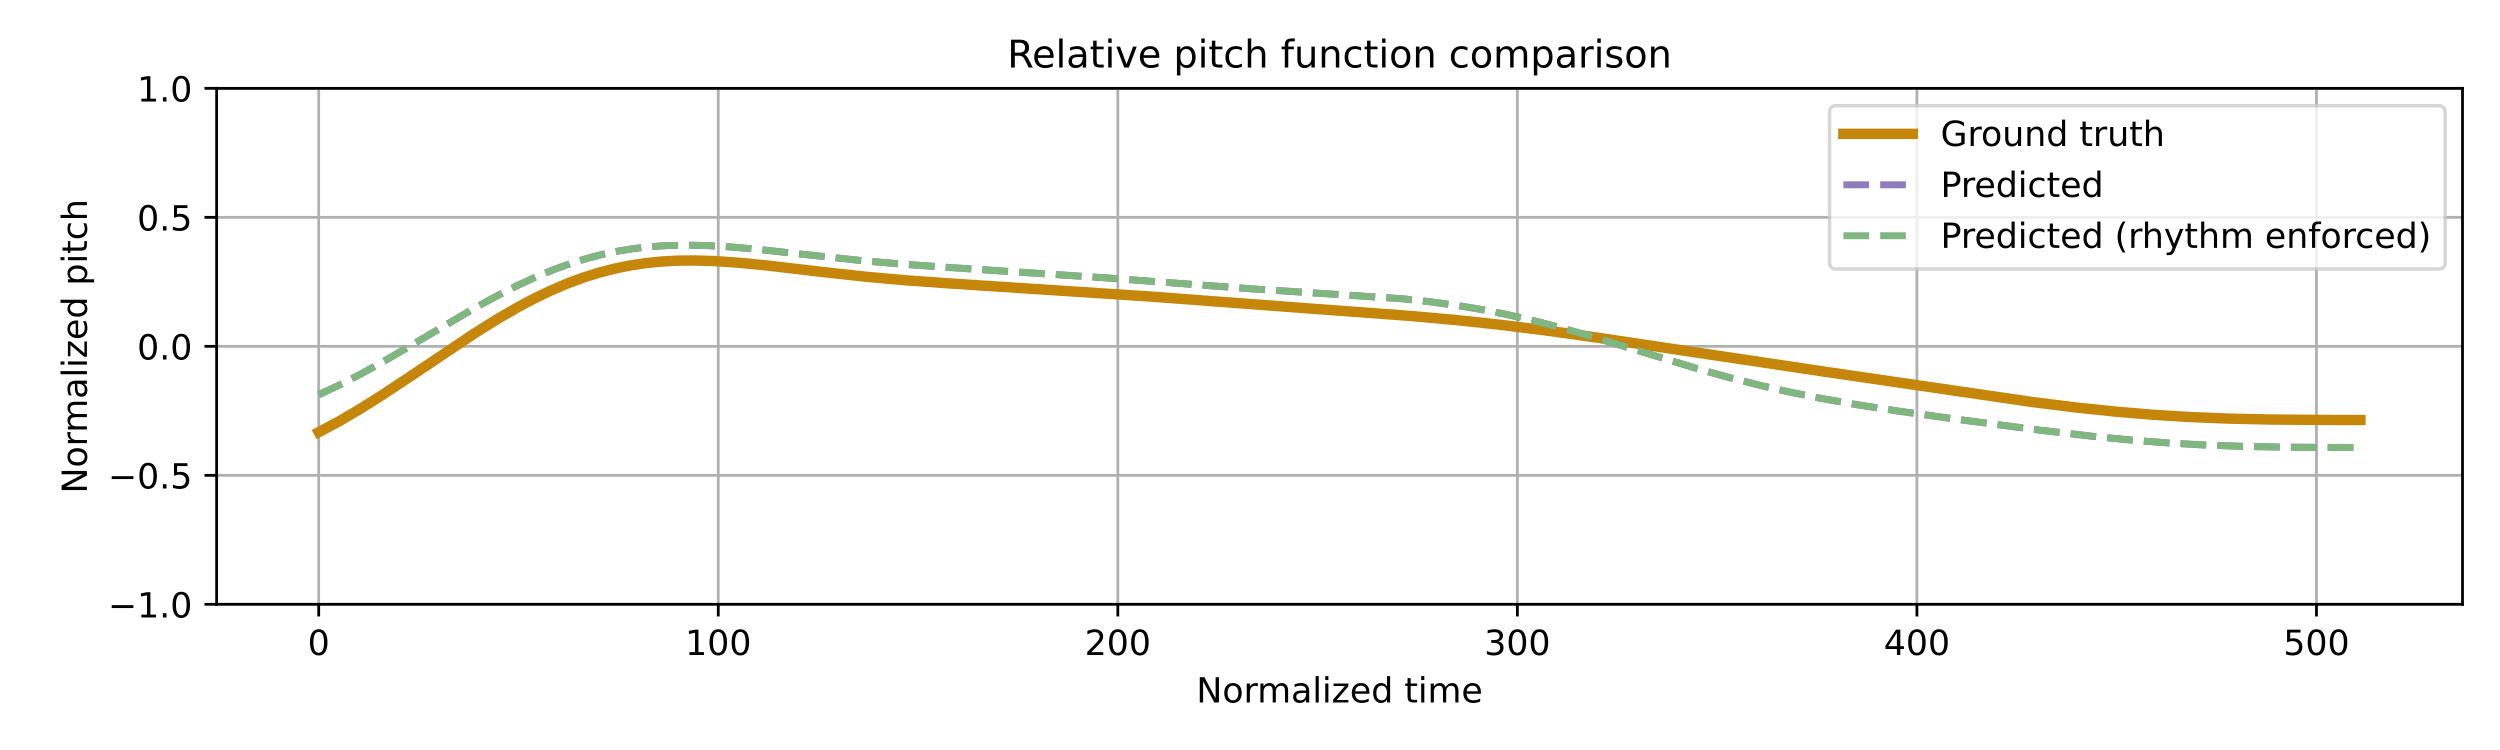
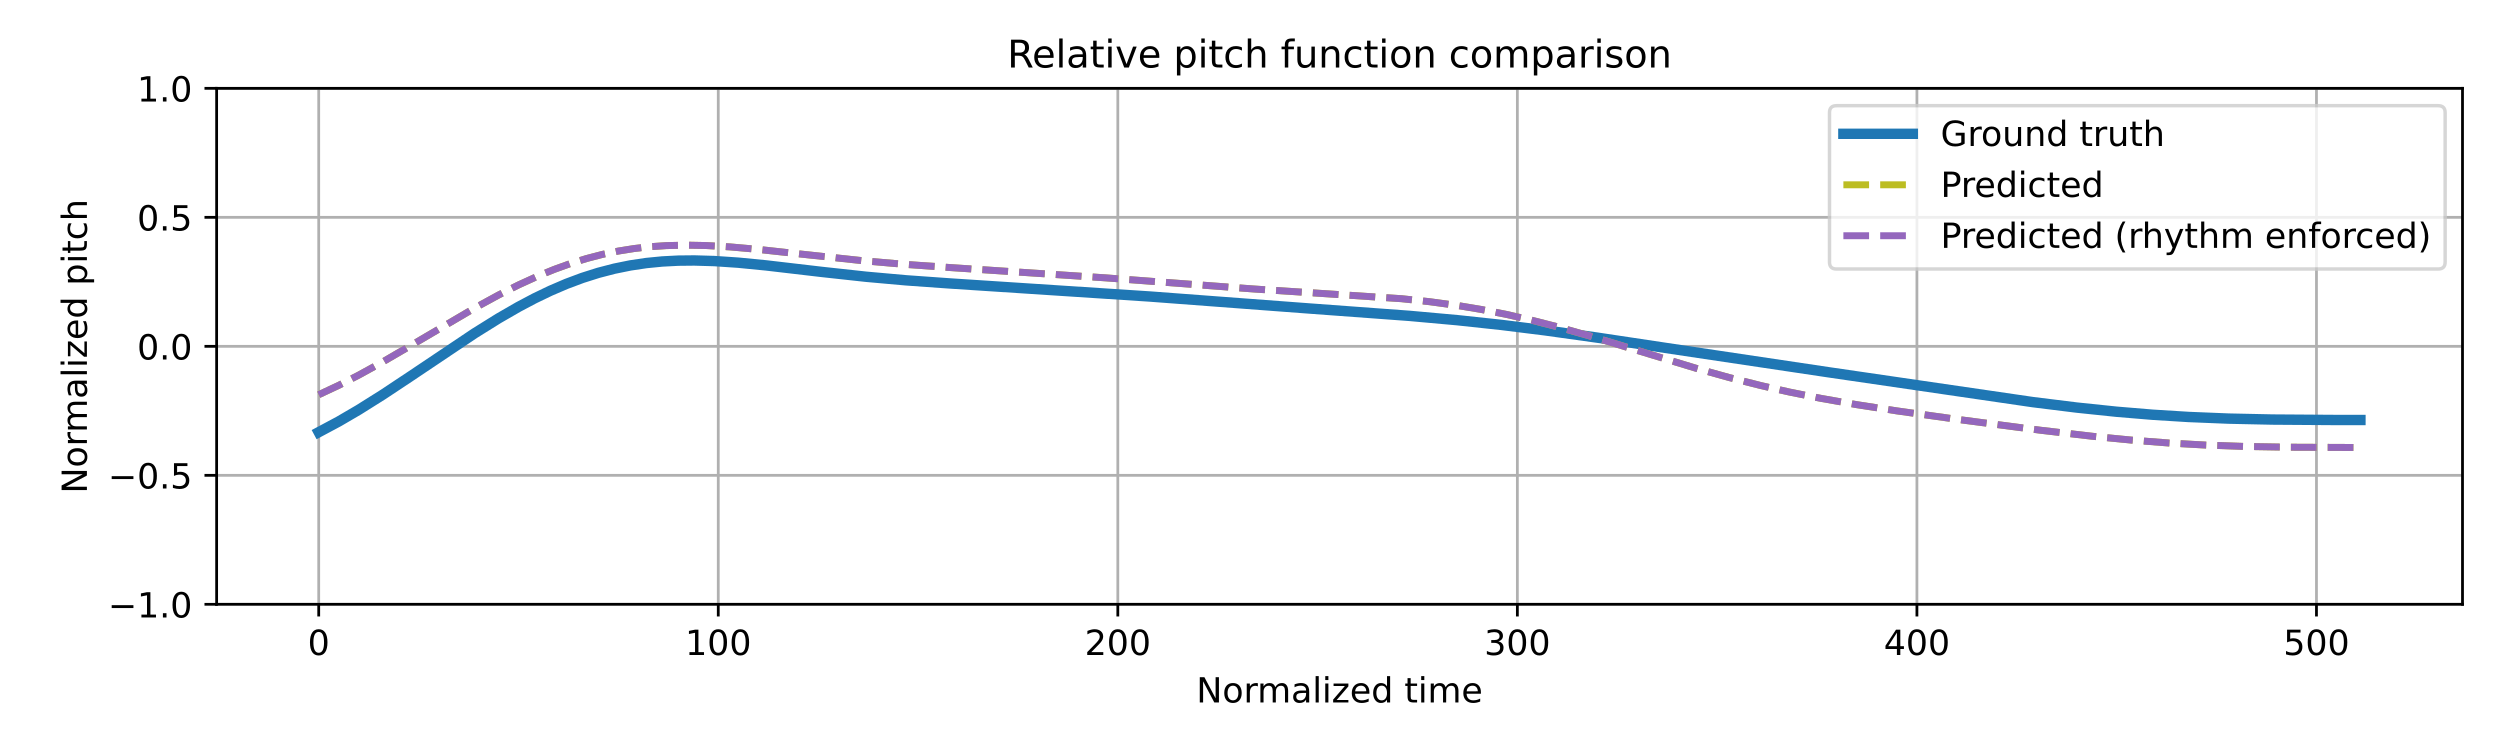
<svg xmlns="http://www.w3.org/2000/svg" xmlns:xlink="http://www.w3.org/1999/xlink" width="720pt" height="216pt" viewBox="0 0 720 216" version="1.1">
  <defs>
    <style type="text/css">*{stroke-linejoin: round; stroke-linecap: butt}</style>
  </defs>
  <g id="figure_1">
    <g id="patch_1">
      <path d="M 0 216  L 720 216  L 720 0  L 0 0  z " style="fill: #ffffff" />
    </g>
    <g id="axes_1">
      <g id="patch_2">
        <path d="M 62.39 174.04  L 709.2 174.04  L 709.2 25.44  L 62.39 25.44  z " style="fill: #ffffff" />
      </g>
      <g id="matplotlib.axis_1">
        <g id="xtick_1">
          <g id="line2d_1">
-             <path d="M 91.79 174.04  L 91.79 25.44  " clip-path="url(#p32706b437d)" style="fill: none; stroke: #b0b0b0; stroke-width: 0.8; stroke-linecap: square" />
+             <path d="M 91.79 174.04  L 91.79 25.44  " clip-path="url(#p64a32912fd)" style="fill: none; stroke: #b0b0b0; stroke-width: 0.8; stroke-linecap: square" />
          </g>
          <g id="line2d_2">
            <defs>
-               <path id="mb472f40ce1" d="M 0 0  L 0 3.5  " style="stroke: #000000; stroke-width: 0.8" />
-             </defs>
-             <g>
-               <use xlink:href="#mb472f40ce1" x="91.79" y="174.04" style="stroke: #000000; stroke-width: 0.8" />
+               <path id="mab8d79f020" d="M 0 0  L 0 3.5  " style="stroke: #000000; stroke-width: 0.8" />
+             </defs>
+             <g>
+               <use xlink:href="#mab8d79f020" x="91.79" y="174.04" style="stroke: #000000; stroke-width: 0.8" />
            </g>
          </g>
          <g id="text_1">
            <g transform="translate(88.60921 188.6384) scale(0.1 -0.1)">
              <defs>
                <path id="DejaVuSans-30" d="M 2034 4250  Q 1547 4250 1301 3770  Q 1056 3291 1056 2328  Q 1056 1369 1301 889  Q 1547 409 2034 409  Q 2525 409 2770 889  Q 3016 1369 3016 2328  Q 3016 3291 2770 3770  Q 2525 4250 2034 4250  z M 2034 4750  Q 2819 4750 3233 4129  Q 3647 3509 3647 2328  Q 3647 1150 3233 529  Q 2819 -91 2034 -91  Q 1250 -91 836 529  Q 422 1150 422 2328  Q 422 3509 836 4129  Q 1250 4750 2034 4750  z " transform="scale(0.015625)" />
              </defs>
              <use xlink:href="#DejaVuSans-30" />
            </g>
          </g>
        </g>
        <g id="xtick_2">
          <g id="line2d_3">
-             <path d="M 206.861 174.04  L 206.861 25.44  " clip-path="url(#p32706b437d)" style="fill: none; stroke: #b0b0b0; stroke-width: 0.8; stroke-linecap: square" />
+             <path d="M 206.861 174.04  L 206.861 25.44  " clip-path="url(#p64a32912fd)" style="fill: none; stroke: #b0b0b0; stroke-width: 0.8; stroke-linecap: square" />
          </g>
          <g id="line2d_4">
            <g>
-               <use xlink:href="#mb472f40ce1" x="206.861" y="174.04" style="stroke: #000000; stroke-width: 0.8" />
+               <use xlink:href="#mab8d79f020" x="206.861" y="174.04" style="stroke: #000000; stroke-width: 0.8" />
            </g>
          </g>
          <g id="text_2">
            <g transform="translate(197.317 188.6384) scale(0.1 -0.1)">
              <defs>
                <path id="DejaVuSans-31" d="M 794 531  L 1825 531  L 1825 4091  L 703 3866  L 703 4441  L 1819 4666  L 2450 4666  L 2450 531  L 3481 531  L 3481 0  L 794 0  L 794 531  z " transform="scale(0.015625)" />
              </defs>
              <use xlink:href="#DejaVuSans-31" />
              <use xlink:href="#DejaVuSans-30" transform="translate(63.62305 0)" />
              <use xlink:href="#DejaVuSans-30" transform="translate(127.2461 0)" />
            </g>
          </g>
        </g>
        <g id="xtick_3">
          <g id="line2d_5">
-             <path d="M 321.931 174.04  L 321.931 25.44  " clip-path="url(#p32706b437d)" style="fill: none; stroke: #b0b0b0; stroke-width: 0.8; stroke-linecap: square" />
+             <path d="M 321.931 174.04  L 321.931 25.44  " clip-path="url(#p64a32912fd)" style="fill: none; stroke: #b0b0b0; stroke-width: 0.8; stroke-linecap: square" />
          </g>
          <g id="line2d_6">
            <g>
-               <use xlink:href="#mb472f40ce1" x="321.931" y="174.04" style="stroke: #000000; stroke-width: 0.8" />
+               <use xlink:href="#mab8d79f020" x="321.931" y="174.04" style="stroke: #000000; stroke-width: 0.8" />
            </g>
          </g>
          <g id="text_3">
            <g transform="translate(312.3872 188.6384) scale(0.1 -0.1)">
              <defs>
                <path id="DejaVuSans-32" d="M 1228 531  L 3431 531  L 3431 0  L 469 0  L 469 531  Q 828 903 1448 1529  Q 2069 2156 2228 2338  Q 2531 2678 2651 2914  Q 2772 3150 2772 3378  Q 2772 3750 2511 3984  Q 2250 4219 1831 4219  Q 1534 4219 1204 4116  Q 875 4013 500 3803  L 500 4441  Q 881 4594 1212 4672  Q 1544 4750 1819 4750  Q 2544 4750 2975 4387  Q 3406 4025 3406 3419  Q 3406 3131 3298 2873  Q 3191 2616 2906 2266  Q 2828 2175 2409 1742  Q 1991 1309 1228 531  z " transform="scale(0.015625)" />
              </defs>
              <use xlink:href="#DejaVuSans-32" />
              <use xlink:href="#DejaVuSans-30" transform="translate(63.62305 0)" />
              <use xlink:href="#DejaVuSans-30" transform="translate(127.2461 0)" />
            </g>
          </g>
        </g>
        <g id="xtick_4">
          <g id="line2d_7">
-             <path d="M 437.001 174.04  L 437.001 25.44  " clip-path="url(#p32706b437d)" style="fill: none; stroke: #b0b0b0; stroke-width: 0.8; stroke-linecap: square" />
+             <path d="M 437.001 174.04  L 437.001 25.44  " clip-path="url(#p64a32912fd)" style="fill: none; stroke: #b0b0b0; stroke-width: 0.8; stroke-linecap: square" />
          </g>
          <g id="line2d_8">
            <g>
-               <use xlink:href="#mb472f40ce1" x="437.001" y="174.04" style="stroke: #000000; stroke-width: 0.8" />
+               <use xlink:href="#mab8d79f020" x="437.001" y="174.04" style="stroke: #000000; stroke-width: 0.8" />
            </g>
          </g>
          <g id="text_4">
            <g transform="translate(427.4575 188.6384) scale(0.1 -0.1)">
              <defs>
                <path id="DejaVuSans-33" d="M 2597 2516  Q 3050 2419 3304 2112  Q 3559 1806 3559 1356  Q 3559 666 3084 287  Q 2609 -91 1734 -91  Q 1441 -91 1130 -33  Q 819 25 488 141  L 488 750  Q 750 597 1062 519  Q 1375 441 1716 441  Q 2309 441 2620 675  Q 2931 909 2931 1356  Q 2931 1769 2642 2001  Q 2353 2234 1838 2234  L 1294 2234  L 1294 2753  L 1863 2753  Q 2328 2753 2575 2939  Q 2822 3125 2822 3475  Q 2822 3834 2567 4026  Q 2313 4219 1838 4219  Q 1578 4219 1281 4162  Q 984 4106 628 3988  L 628 4550  Q 988 4650 1302 4700  Q 1616 4750 1894 4750  Q 2613 4750 3031 4423  Q 3450 4097 3450 3541  Q 3450 3153 3228 2886  Q 3006 2619 2597 2516  z " transform="scale(0.015625)" />
              </defs>
              <use xlink:href="#DejaVuSans-33" />
              <use xlink:href="#DejaVuSans-30" transform="translate(63.62305 0)" />
              <use xlink:href="#DejaVuSans-30" transform="translate(127.2461 0)" />
            </g>
          </g>
        </g>
        <g id="xtick_5">
          <g id="line2d_9">
-             <path d="M 552.072 174.04  L 552.072 25.44  " clip-path="url(#p32706b437d)" style="fill: none; stroke: #b0b0b0; stroke-width: 0.8; stroke-linecap: square" />
+             <path d="M 552.072 174.04  L 552.072 25.44  " clip-path="url(#p64a32912fd)" style="fill: none; stroke: #b0b0b0; stroke-width: 0.8; stroke-linecap: square" />
          </g>
          <g id="line2d_10">
            <g>
-               <use xlink:href="#mb472f40ce1" x="552.072" y="174.04" style="stroke: #000000; stroke-width: 0.8" />
+               <use xlink:href="#mab8d79f020" x="552.072" y="174.04" style="stroke: #000000; stroke-width: 0.8" />
            </g>
          </g>
          <g id="text_5">
            <g transform="translate(542.5278 188.6384) scale(0.1 -0.1)">
              <defs>
                <path id="DejaVuSans-34" d="M 2419 4116  L 825 1625  L 2419 1625  L 2419 4116  z M 2253 4666  L 3047 4666  L 3047 1625  L 3713 1625  L 3713 1100  L 3047 1100  L 3047 0  L 2419 0  L 2419 1100  L 313 1100  L 313 1709  L 2253 4666  z " transform="scale(0.015625)" />
              </defs>
              <use xlink:href="#DejaVuSans-34" />
              <use xlink:href="#DejaVuSans-30" transform="translate(63.62305 0)" />
              <use xlink:href="#DejaVuSans-30" transform="translate(127.2461 0)" />
            </g>
          </g>
        </g>
        <g id="xtick_6">
          <g id="line2d_11">
-             <path d="M 667.142 174.04  L 667.142 25.44  " clip-path="url(#p32706b437d)" style="fill: none; stroke: #b0b0b0; stroke-width: 0.8; stroke-linecap: square" />
+             <path d="M 667.142 174.04  L 667.142 25.44  " clip-path="url(#p64a32912fd)" style="fill: none; stroke: #b0b0b0; stroke-width: 0.8; stroke-linecap: square" />
          </g>
          <g id="line2d_12">
            <g>
-               <use xlink:href="#mb472f40ce1" x="667.142" y="174.04" style="stroke: #000000; stroke-width: 0.8" />
+               <use xlink:href="#mab8d79f020" x="667.142" y="174.04" style="stroke: #000000; stroke-width: 0.8" />
            </g>
          </g>
          <g id="text_6">
            <g transform="translate(657.5981 188.6384) scale(0.1 -0.1)">
              <defs>
                <path id="DejaVuSans-35" d="M 691 4666  L 3169 4666  L 3169 4134  L 1269 4134  L 1269 2991  Q 1406 3038 1543 3061  Q 1681 3084 1819 3084  Q 2600 3084 3056 2656  Q 3513 2228 3513 1497  Q 3513 744 3044 326  Q 2575 -91 1722 -91  Q 1428 -91 1123 -41  Q 819 9 494 109  L 494 744  Q 775 591 1075 516  Q 1375 441 1709 441  Q 2250 441 2565 725  Q 2881 1009 2881 1497  Q 2881 1984 2565 2268  Q 2250 2553 1709 2553  Q 1456 2553 1204 2497  Q 953 2441 691 2322  L 691 4666  z " transform="scale(0.015625)" />
              </defs>
              <use xlink:href="#DejaVuSans-35" />
              <use xlink:href="#DejaVuSans-30" transform="translate(63.62305 0)" />
              <use xlink:href="#DejaVuSans-30" transform="translate(127.2461 0)" />
            </g>
          </g>
        </g>
        <g id="text_7">
          <g transform="translate(344.5544 202.3166) scale(0.1 -0.1)">
            <defs>
              <path id="DejaVuSans-4e" d="M 628 4666  L 1478 4666  L 3547 763  L 3547 4666  L 4159 4666  L 4159 0  L 3309 0  L 1241 3903  L 1241 0  L 628 0  L 628 4666  z " transform="scale(0.015625)" />
              <path id="DejaVuSans-6f" d="M 1959 3097  Q 1497 3097 1228 2736  Q 959 2375 959 1747  Q 959 1119 1226 758  Q 1494 397 1959 397  Q 2419 397 2687 759  Q 2956 1122 2956 1747  Q 2956 2369 2687 2733  Q 2419 3097 1959 3097  z M 1959 3584  Q 2709 3584 3137 3096  Q 3566 2609 3566 1747  Q 3566 888 3137 398  Q 2709 -91 1959 -91  Q 1206 -91 779 398  Q 353 888 353 1747  Q 353 2609 779 3096  Q 1206 3584 1959 3584  z " transform="scale(0.015625)" />
              <path id="DejaVuSans-72" d="M 2631 2963  Q 2534 3019 2420 3045  Q 2306 3072 2169 3072  Q 1681 3072 1420 2755  Q 1159 2438 1159 1844  L 1159 0  L 581 0  L 581 3500  L 1159 3500  L 1159 2956  Q 1341 3275 1631 3429  Q 1922 3584 2338 3584  Q 2397 3584 2469 3576  Q 2541 3569 2628 3553  L 2631 2963  z " transform="scale(0.015625)" />
              <path id="DejaVuSans-6d" d="M 3328 2828  Q 3544 3216 3844 3400  Q 4144 3584 4550 3584  Q 5097 3584 5394 3201  Q 5691 2819 5691 2113  L 5691 0  L 5113 0  L 5113 2094  Q 5113 2597 4934 2840  Q 4756 3084 4391 3084  Q 3944 3084 3684 2787  Q 3425 2491 3425 1978  L 3425 0  L 2847 0  L 2847 2094  Q 2847 2600 2669 2842  Q 2491 3084 2119 3084  Q 1678 3084 1418 2786  Q 1159 2488 1159 1978  L 1159 0  L 581 0  L 581 3500  L 1159 3500  L 1159 2956  Q 1356 3278 1631 3431  Q 1906 3584 2284 3584  Q 2666 3584 2933 3390  Q 3200 3197 3328 2828  z " transform="scale(0.015625)" />
              <path id="DejaVuSans-61" d="M 2194 1759  Q 1497 1759 1228 1600  Q 959 1441 959 1056  Q 959 750 1161 570  Q 1363 391 1709 391  Q 2188 391 2477 730  Q 2766 1069 2766 1631  L 2766 1759  L 2194 1759  z M 3341 1997  L 3341 0  L 2766 0  L 2766 531  Q 2569 213 2275 61  Q 1981 -91 1556 -91  Q 1019 -91 701 211  Q 384 513 384 1019  Q 384 1609 779 1909  Q 1175 2209 1959 2209  L 2766 2209  L 2766 2266  Q 2766 2663 2505 2880  Q 2244 3097 1772 3097  Q 1472 3097 1187 3025  Q 903 2953 641 2809  L 641 3341  Q 956 3463 1253 3523  Q 1550 3584 1831 3584  Q 2591 3584 2966 3190  Q 3341 2797 3341 1997  z " transform="scale(0.015625)" />
              <path id="DejaVuSans-6c" d="M 603 4863  L 1178 4863  L 1178 0  L 603 0  L 603 4863  z " transform="scale(0.015625)" />
              <path id="DejaVuSans-69" d="M 603 3500  L 1178 3500  L 1178 0  L 603 0  L 603 3500  z M 603 4863  L 1178 4863  L 1178 4134  L 603 4134  L 603 4863  z " transform="scale(0.015625)" />
              <path id="DejaVuSans-7a" d="M 353 3500  L 3084 3500  L 3084 2975  L 922 459  L 3084 459  L 3084 0  L 275 0  L 275 525  L 2438 3041  L 353 3041  L 353 3500  z " transform="scale(0.015625)" />
              <path id="DejaVuSans-65" d="M 3597 1894  L 3597 1613  L 953 1613  Q 991 1019 1311 708  Q 1631 397 2203 397  Q 2534 397 2845 478  Q 3156 559 3463 722  L 3463 178  Q 3153 47 2828 -22  Q 2503 -91 2169 -91  Q 1331 -91 842 396  Q 353 884 353 1716  Q 353 2575 817 3079  Q 1281 3584 2069 3584  Q 2775 3584 3186 3129  Q 3597 2675 3597 1894  z M 3022 2063  Q 3016 2534 2758 2815  Q 2500 3097 2075 3097  Q 1594 3097 1305 2825  Q 1016 2553 972 2059  L 3022 2063  z " transform="scale(0.015625)" />
              <path id="DejaVuSans-64" d="M 2906 2969  L 2906 4863  L 3481 4863  L 3481 0  L 2906 0  L 2906 525  Q 2725 213 2448 61  Q 2172 -91 1784 -91  Q 1150 -91 751 415  Q 353 922 353 1747  Q 353 2572 751 3078  Q 1150 3584 1784 3584  Q 2172 3584 2448 3432  Q 2725 3281 2906 2969  z M 947 1747  Q 947 1113 1208 752  Q 1469 391 1925 391  Q 2381 391 2643 752  Q 2906 1113 2906 1747  Q 2906 2381 2643 2742  Q 2381 3103 1925 3103  Q 1469 3103 1208 2742  Q 947 2381 947 1747  z " transform="scale(0.015625)" />
              <path id="DejaVuSans-20" transform="scale(0.015625)" />
              <path id="DejaVuSans-74" d="M 1172 4494  L 1172 3500  L 2356 3500  L 2356 3053  L 1172 3053  L 1172 1153  Q 1172 725 1289 603  Q 1406 481 1766 481  L 2356 481  L 2356 0  L 1766 0  Q 1100 0 847 248  Q 594 497 594 1153  L 594 3053  L 172 3053  L 172 3500  L 594 3500  L 594 4494  L 1172 4494  z " transform="scale(0.015625)" />
            </defs>
            <use xlink:href="#DejaVuSans-4e" />
            <use xlink:href="#DejaVuSans-6f" transform="translate(74.80469 0)" />
            <use xlink:href="#DejaVuSans-72" transform="translate(135.9863 0)" />
            <use xlink:href="#DejaVuSans-6d" transform="translate(175.3496 0)" />
            <use xlink:href="#DejaVuSans-61" transform="translate(272.7617 0)" />
            <use xlink:href="#DejaVuSans-6c" transform="translate(334.041 0)" />
            <use xlink:href="#DejaVuSans-69" transform="translate(361.8242 0)" />
            <use xlink:href="#DejaVuSans-7a" transform="translate(389.6074 0)" />
            <use xlink:href="#DejaVuSans-65" transform="translate(442.0977 0)" />
            <use xlink:href="#DejaVuSans-64" transform="translate(503.6211 0)" />
            <use xlink:href="#DejaVuSans-20" transform="translate(567.0977 0)" />
            <use xlink:href="#DejaVuSans-74" transform="translate(598.8848 0)" />
            <use xlink:href="#DejaVuSans-69" transform="translate(638.0938 0)" />
            <use xlink:href="#DejaVuSans-6d" transform="translate(665.877 0)" />
            <use xlink:href="#DejaVuSans-65" transform="translate(763.2891 0)" />
          </g>
        </g>
      </g>
      <g id="matplotlib.axis_2">
        <g id="ytick_1">
          <g id="line2d_13">
-             <path d="M 62.39 174.04  L 709.2 174.04  " clip-path="url(#p32706b437d)" style="fill: none; stroke: #b0b0b0; stroke-width: 0.8; stroke-linecap: square" />
+             <path d="M 62.39 174.04  L 709.2 174.04  " clip-path="url(#p64a32912fd)" style="fill: none; stroke: #b0b0b0; stroke-width: 0.8; stroke-linecap: square" />
          </g>
          <g id="line2d_14">
            <defs>
-               <path id="md33b9e955f" d="M 0 0  L -3.5 0  " style="stroke: #000000; stroke-width: 0.8" />
-             </defs>
-             <g>
-               <use xlink:href="#md33b9e955f" x="62.39" y="174.04" style="stroke: #000000; stroke-width: 0.8" />
+               <path id="mfc131e6ddc" d="M 0 0  L -3.5 0  " style="stroke: #000000; stroke-width: 0.8" />
+             </defs>
+             <g>
+               <use xlink:href="#mfc131e6ddc" x="62.39" y="174.04" style="stroke: #000000; stroke-width: 0.8" />
            </g>
          </g>
          <g id="text_8">
            <g transform="translate(31.10719 177.8392) scale(0.1 -0.1)">
              <defs>
                <path id="DejaVuSans-2212" d="M 678 2272  L 4684 2272  L 4684 1741  L 678 1741  L 678 2272  z " transform="scale(0.015625)" />
                <path id="DejaVuSans-2e" d="M 684 794  L 1344 794  L 1344 0  L 684 0  L 684 794  z " transform="scale(0.015625)" />
              </defs>
              <use xlink:href="#DejaVuSans-2212" />
              <use xlink:href="#DejaVuSans-31" transform="translate(83.78906 0)" />
              <use xlink:href="#DejaVuSans-2e" transform="translate(147.4121 0)" />
              <use xlink:href="#DejaVuSans-30" transform="translate(179.1992 0)" />
            </g>
          </g>
        </g>
        <g id="ytick_2">
          <g id="line2d_15">
-             <path d="M 62.39 136.89  L 709.2 136.89  " clip-path="url(#p32706b437d)" style="fill: none; stroke: #b0b0b0; stroke-width: 0.8; stroke-linecap: square" />
+             <path d="M 62.39 136.89  L 709.2 136.89  " clip-path="url(#p64a32912fd)" style="fill: none; stroke: #b0b0b0; stroke-width: 0.8; stroke-linecap: square" />
          </g>
          <g id="line2d_16">
            <g>
-               <use xlink:href="#md33b9e955f" x="62.39" y="136.89" style="stroke: #000000; stroke-width: 0.8" />
+               <use xlink:href="#mfc131e6ddc" x="62.39" y="136.89" style="stroke: #000000; stroke-width: 0.8" />
            </g>
          </g>
          <g id="text_9">
            <g transform="translate(31.10719 140.6892) scale(0.1 -0.1)">
              <use xlink:href="#DejaVuSans-2212" />
              <use xlink:href="#DejaVuSans-30" transform="translate(83.78906 0)" />
              <use xlink:href="#DejaVuSans-2e" transform="translate(147.4121 0)" />
              <use xlink:href="#DejaVuSans-35" transform="translate(179.1992 0)" />
            </g>
          </g>
        </g>
        <g id="ytick_3">
          <g id="line2d_17">
-             <path d="M 62.39 99.74  L 709.2 99.74  " clip-path="url(#p32706b437d)" style="fill: none; stroke: #b0b0b0; stroke-width: 0.8; stroke-linecap: square" />
+             <path d="M 62.39 99.74  L 709.2 99.74  " clip-path="url(#p64a32912fd)" style="fill: none; stroke: #b0b0b0; stroke-width: 0.8; stroke-linecap: square" />
          </g>
          <g id="line2d_18">
            <g>
-               <use xlink:href="#md33b9e955f" x="62.39" y="99.74" style="stroke: #000000; stroke-width: 0.8" />
+               <use xlink:href="#mfc131e6ddc" x="62.39" y="99.74" style="stroke: #000000; stroke-width: 0.8" />
            </g>
          </g>
          <g id="text_10">
            <g transform="translate(39.48687 103.5392) scale(0.1 -0.1)">
              <use xlink:href="#DejaVuSans-30" />
              <use xlink:href="#DejaVuSans-2e" transform="translate(63.62305 0)" />
              <use xlink:href="#DejaVuSans-30" transform="translate(95.41016 0)" />
            </g>
          </g>
        </g>
        <g id="ytick_4">
          <g id="line2d_19">
-             <path d="M 62.39 62.59  L 709.2 62.59  " clip-path="url(#p32706b437d)" style="fill: none; stroke: #b0b0b0; stroke-width: 0.8; stroke-linecap: square" />
+             <path d="M 62.39 62.59  L 709.2 62.59  " clip-path="url(#p64a32912fd)" style="fill: none; stroke: #b0b0b0; stroke-width: 0.8; stroke-linecap: square" />
          </g>
          <g id="line2d_20">
            <g>
-               <use xlink:href="#md33b9e955f" x="62.39" y="62.59" style="stroke: #000000; stroke-width: 0.8" />
+               <use xlink:href="#mfc131e6ddc" x="62.39" y="62.59" style="stroke: #000000; stroke-width: 0.8" />
            </g>
          </g>
          <g id="text_11">
            <g transform="translate(39.48687 66.38922) scale(0.1 -0.1)">
              <use xlink:href="#DejaVuSans-30" />
              <use xlink:href="#DejaVuSans-2e" transform="translate(63.62305 0)" />
              <use xlink:href="#DejaVuSans-35" transform="translate(95.41016 0)" />
            </g>
          </g>
        </g>
        <g id="ytick_5">
          <g id="line2d_21">
-             <path d="M 62.39 25.44  L 709.2 25.44  " clip-path="url(#p32706b437d)" style="fill: none; stroke: #b0b0b0; stroke-width: 0.8; stroke-linecap: square" />
+             <path d="M 62.39 25.44  L 709.2 25.44  " clip-path="url(#p64a32912fd)" style="fill: none; stroke: #b0b0b0; stroke-width: 0.8; stroke-linecap: square" />
          </g>
          <g id="line2d_22">
            <g>
-               <use xlink:href="#md33b9e955f" x="62.39" y="25.44" style="stroke: #000000; stroke-width: 0.8" />
+               <use xlink:href="#mfc131e6ddc" x="62.39" y="25.44" style="stroke: #000000; stroke-width: 0.8" />
            </g>
          </g>
          <g id="text_12">
            <g transform="translate(39.48687 29.23922) scale(0.1 -0.1)">
              <use xlink:href="#DejaVuSans-31" />
              <use xlink:href="#DejaVuSans-2e" transform="translate(63.62305 0)" />
              <use xlink:href="#DejaVuSans-30" transform="translate(95.41016 0)" />
            </g>
          </g>
        </g>
        <g id="text_13">
          <g transform="translate(25.0275 142.1259) rotate(-90) scale(0.1 -0.1)">
            <defs>
              <path id="DejaVuSans-70" d="M 1159 525  L 1159 -1331  L 581 -1331  L 581 3500  L 1159 3500  L 1159 2969  Q 1341 3281 1617 3432  Q 1894 3584 2278 3584  Q 2916 3584 3314 3078  Q 3713 2572 3713 1747  Q 3713 922 3314 415  Q 2916 -91 2278 -91  Q 1894 -91 1617 61  Q 1341 213 1159 525  z M 3116 1747  Q 3116 2381 2855 2742  Q 2594 3103 2138 3103  Q 1681 3103 1420 2742  Q 1159 2381 1159 1747  Q 1159 1113 1420 752  Q 1681 391 2138 391  Q 2594 391 2855 752  Q 3116 1113 3116 1747  z " transform="scale(0.015625)" />
              <path id="DejaVuSans-63" d="M 3122 3366  L 3122 2828  Q 2878 2963 2633 3030  Q 2388 3097 2138 3097  Q 1578 3097 1268 2742  Q 959 2388 959 1747  Q 959 1106 1268 751  Q 1578 397 2138 397  Q 2388 397 2633 464  Q 2878 531 3122 666  L 3122 134  Q 2881 22 2623 -34  Q 2366 -91 2075 -91  Q 1284 -91 818 406  Q 353 903 353 1747  Q 353 2603 823 3093  Q 1294 3584 2113 3584  Q 2378 3584 2631 3529  Q 2884 3475 3122 3366  z " transform="scale(0.015625)" />
              <path id="DejaVuSans-68" d="M 3513 2113  L 3513 0  L 2938 0  L 2938 2094  Q 2938 2591 2744 2837  Q 2550 3084 2163 3084  Q 1697 3084 1428 2787  Q 1159 2491 1159 1978  L 1159 0  L 581 0  L 581 4863  L 1159 4863  L 1159 2956  Q 1366 3272 1645 3428  Q 1925 3584 2291 3584  Q 2894 3584 3203 3211  Q 3513 2838 3513 2113  z " transform="scale(0.015625)" />
            </defs>
            <use xlink:href="#DejaVuSans-4e" />
            <use xlink:href="#DejaVuSans-6f" transform="translate(74.80469 0)" />
            <use xlink:href="#DejaVuSans-72" transform="translate(135.9863 0)" />
            <use xlink:href="#DejaVuSans-6d" transform="translate(175.3496 0)" />
            <use xlink:href="#DejaVuSans-61" transform="translate(272.7617 0)" />
            <use xlink:href="#DejaVuSans-6c" transform="translate(334.041 0)" />
            <use xlink:href="#DejaVuSans-69" transform="translate(361.8242 0)" />
            <use xlink:href="#DejaVuSans-7a" transform="translate(389.6074 0)" />
            <use xlink:href="#DejaVuSans-65" transform="translate(442.0977 0)" />
            <use xlink:href="#DejaVuSans-64" transform="translate(503.6211 0)" />
            <use xlink:href="#DejaVuSans-20" transform="translate(567.0977 0)" />
            <use xlink:href="#DejaVuSans-70" transform="translate(598.8848 0)" />
            <use xlink:href="#DejaVuSans-69" transform="translate(662.3613 0)" />
            <use xlink:href="#DejaVuSans-74" transform="translate(690.1445 0)" />
            <use xlink:href="#DejaVuSans-63" transform="translate(729.3535 0)" />
            <use xlink:href="#DejaVuSans-68" transform="translate(784.334 0)" />
          </g>
        </g>
      </g>
      <g id="line2d_23">
-         <path d="M 91.79 124.469  L 97.544 121.393  L 103.297 118.032  L 110.202 113.694  L 118.257 108.351  L 136.668 96.001  L 143.572 91.695  L 149.326 88.377  L 153.928 85.941  L 158.531 83.726  L 163.134 81.752  L 167.737 80.031  L 172.34 78.573  L 176.942 77.378  L 181.545 76.442  L 186.148 75.755  L 190.751 75.303  L 195.354 75.064  L 199.957 75.016  L 205.71 75.184  L 212.614 75.649  L 220.669 76.439  L 236.779 78.323  L 249.437 79.703  L 260.944 80.733  L 273.601 81.635  L 331.137 85.395  L 377.165 88.851  L 405.932 90.97  L 419.741 92.215  L 432.398 93.575  L 445.056 95.15  L 460.015 97.239  L 485.331 101.048  L 526.756 107.233  L 585.442 115.81  L 598.1 117.381  L 609.607 118.583  L 619.963 119.445  L 630.319 120.088  L 641.826 120.558  L 654.484 120.832  L 671.745 120.952  L 679.8 120.962  L 679.8 120.962  " clip-path="url(#p32706b437d)" style="fill: none; stroke: #c5860a; stroke-width: 3; stroke-linecap: square" />
+         <path d="M 91.79 124.469  L 97.544 121.393  L 103.297 118.032  L 110.202 113.694  L 118.257 108.351  L 136.668 96.001  L 143.572 91.695  L 149.326 88.377  L 153.928 85.941  L 158.531 83.726  L 163.134 81.752  L 167.737 80.031  L 172.34 78.573  L 176.942 77.378  L 181.545 76.442  L 186.148 75.755  L 190.751 75.303  L 195.354 75.064  L 199.957 75.016  L 205.71 75.184  L 212.614 75.649  L 220.669 76.439  L 236.779 78.323  L 249.437 79.703  L 260.944 80.733  L 273.601 81.635  L 331.137 85.395  L 377.165 88.851  L 405.932 90.97  L 419.741 92.215  L 432.398 93.575  L 445.056 95.15  L 460.015 97.239  L 485.331 101.048  L 526.756 107.233  L 585.442 115.81  L 598.1 117.381  L 609.607 118.583  L 619.963 119.445  L 630.319 120.088  L 641.826 120.558  L 654.484 120.832  L 671.745 120.952  L 679.8 120.962  L 679.8 120.962  " clip-path="url(#p64a32912fd)" style="fill: none; stroke: #1f77b4; stroke-width: 3; stroke-linecap: square" />
      </g>
      <g id="line2d_24">
-         <path d="M 91.79 113.678  L 97.544 110.986  L 103.297 108.042  L 110.202 104.243  L 119.407 98.879  L 136.668 88.741  L 143.572 84.972  L 149.326 82.07  L 155.079 79.442  L 159.682 77.563  L 164.285 75.901  L 168.888 74.468  L 173.49 73.269  L 178.093 72.303  L 182.696 71.567  L 187.299 71.049  L 191.902 70.735  L 197.655 70.602  L 203.409 70.715  L 210.313 71.111  L 218.368 71.824  L 231.025 73.211  L 248.286 75.062  L 259.793 76.073  L 273.601 77.052  L 318.479 80.026  L 361.055 83.225  L 403.631 86.024  L 411.686 86.884  L 419.741 87.978  L 426.645 89.129  L 433.549 90.487  L 440.453 92.05  L 448.508 94.11  L 457.714 96.717  L 470.372 100.566  L 488.783 106.156  L 497.989 108.726  L 507.194 111.058  L 515.249 112.884  L 524.455 114.732  L 534.811 116.551  L 546.318 118.336  L 563.579 120.758  L 587.743 123.915  L 602.702 125.657  L 614.209 126.781  L 624.566 127.582  L 634.922 128.165  L 646.429 128.574  L 659.087 128.794  L 678.649 128.877  L 679.8 128.878  L 679.8 128.878  " clip-path="url(#p32706b437d)" style="fill: none; stroke-dasharray: 7.4,3.2; stroke-dashoffset: 0; stroke: #8e7dbe; stroke-width: 2" />
+         <path d="M 91.79 113.678  L 97.544 110.986  L 103.297 108.042  L 110.202 104.243  L 119.407 98.879  L 136.668 88.741  L 143.572 84.972  L 149.326 82.07  L 155.079 79.442  L 159.682 77.563  L 164.285 75.901  L 168.888 74.468  L 173.49 73.269  L 178.093 72.303  L 182.696 71.567  L 187.299 71.049  L 191.902 70.735  L 197.655 70.602  L 203.409 70.715  L 210.313 71.111  L 218.368 71.824  L 231.025 73.211  L 248.286 75.062  L 259.793 76.073  L 273.601 77.052  L 318.479 80.026  L 361.055 83.225  L 403.631 86.024  L 411.686 86.884  L 419.741 87.978  L 426.645 89.129  L 433.549 90.487  L 440.453 92.05  L 448.508 94.11  L 457.714 96.717  L 470.372 100.566  L 488.783 106.156  L 497.989 108.726  L 507.194 111.058  L 515.249 112.884  L 524.455 114.732  L 534.811 116.551  L 546.318 118.336  L 563.579 120.758  L 587.743 123.915  L 602.702 125.657  L 614.209 126.781  L 624.566 127.582  L 634.922 128.165  L 646.429 128.574  L 659.087 128.794  L 678.649 128.877  L 679.8 128.878  L 679.8 128.878  " clip-path="url(#p64a32912fd)" style="fill: none; stroke-dasharray: 7.4,3.2; stroke-dashoffset: 0; stroke: #bcbd22; stroke-width: 2" />
      </g>
      <g id="line2d_25">
-         <path d="M 91.79 113.678  L 97.544 110.986  L 103.297 108.042  L 110.202 104.243  L 119.407 98.879  L 136.668 88.741  L 143.572 84.972  L 149.326 82.07  L 155.079 79.442  L 159.682 77.563  L 164.285 75.901  L 168.888 74.468  L 173.49 73.269  L 178.093 72.303  L 182.696 71.567  L 187.299 71.049  L 191.902 70.735  L 197.655 70.602  L 203.409 70.715  L 210.313 71.111  L 218.368 71.824  L 231.025 73.211  L 248.286 75.062  L 259.793 76.073  L 273.601 77.052  L 318.479 80.026  L 361.055 83.225  L 403.631 86.024  L 411.686 86.884  L 419.741 87.978  L 426.645 89.129  L 433.549 90.487  L 440.453 92.05  L 448.508 94.11  L 457.714 96.717  L 470.372 100.566  L 488.783 106.156  L 497.989 108.726  L 507.194 111.058  L 515.249 112.884  L 524.455 114.732  L 534.811 116.551  L 546.318 118.336  L 563.579 120.758  L 587.743 123.915  L 602.702 125.657  L 614.209 126.781  L 624.566 127.582  L 634.922 128.165  L 646.429 128.574  L 659.087 128.794  L 678.649 128.877  L 679.8 128.878  L 679.8 128.878  " clip-path="url(#p32706b437d)" style="fill: none; stroke-dasharray: 7.4,3.2; stroke-dashoffset: 0; stroke: #7fb77e; stroke-width: 2" />
+         <path d="M 91.79 113.678  L 97.544 110.986  L 103.297 108.042  L 110.202 104.243  L 119.407 98.879  L 136.668 88.741  L 143.572 84.972  L 149.326 82.07  L 155.079 79.442  L 159.682 77.563  L 164.285 75.901  L 168.888 74.468  L 173.49 73.269  L 178.093 72.303  L 182.696 71.567  L 187.299 71.049  L 191.902 70.735  L 197.655 70.602  L 203.409 70.715  L 210.313 71.111  L 218.368 71.824  L 231.025 73.211  L 248.286 75.062  L 259.793 76.073  L 273.601 77.052  L 318.479 80.026  L 361.055 83.225  L 403.631 86.024  L 411.686 86.884  L 419.741 87.978  L 426.645 89.129  L 433.549 90.487  L 440.453 92.05  L 448.508 94.11  L 457.714 96.717  L 470.372 100.566  L 488.783 106.156  L 497.989 108.726  L 507.194 111.058  L 515.249 112.884  L 524.455 114.732  L 534.811 116.551  L 546.318 118.336  L 563.579 120.758  L 587.743 123.915  L 602.702 125.657  L 614.209 126.781  L 624.566 127.582  L 634.922 128.165  L 646.429 128.574  L 659.087 128.794  L 678.649 128.877  L 679.8 128.878  L 679.8 128.878  " clip-path="url(#p64a32912fd)" style="fill: none; stroke-dasharray: 7.4,3.2; stroke-dashoffset: 0; stroke: #9467bd; stroke-width: 2" />
      </g>
      <g id="patch_3">
        <path d="M 62.39 174.04  L 62.39 25.44  " style="fill: none; stroke: #000000; stroke-width: 0.8; stroke-linejoin: miter; stroke-linecap: square" />
      </g>
      <g id="patch_4">
        <path d="M 709.2 174.04  L 709.2 25.44  " style="fill: none; stroke: #000000; stroke-width: 0.8; stroke-linejoin: miter; stroke-linecap: square" />
      </g>
      <g id="patch_5">
        <path d="M 62.39 174.04  L 709.2 174.04  " style="fill: none; stroke: #000000; stroke-width: 0.8; stroke-linejoin: miter; stroke-linecap: square" />
      </g>
      <g id="patch_6">
        <path d="M 62.39 25.44  L 709.2 25.44  " style="fill: none; stroke: #000000; stroke-width: 0.8; stroke-linejoin: miter; stroke-linecap: square" />
      </g>
      <g id="text_14">
        <g transform="translate(290.1045 19.44) scale(0.11 -0.11)">
          <defs>
            <path id="DejaVuSans-52" d="M 2841 2188  Q 3044 2119 3236 1894  Q 3428 1669 3622 1275  L 4263 0  L 3584 0  L 2988 1197  Q 2756 1666 2539 1819  Q 2322 1972 1947 1972  L 1259 1972  L 1259 0  L 628 0  L 628 4666  L 2053 4666  Q 2853 4666 3247 4331  Q 3641 3997 3641 3322  Q 3641 2881 3436 2590  Q 3231 2300 2841 2188  z M 1259 4147  L 1259 2491  L 2053 2491  Q 2509 2491 2742 2702  Q 2975 2913 2975 3322  Q 2975 3731 2742 3939  Q 2509 4147 2053 4147  L 1259 4147  z " transform="scale(0.015625)" />
            <path id="DejaVuSans-76" d="M 191 3500  L 800 3500  L 1894 563  L 2988 3500  L 3597 3500  L 2284 0  L 1503 0  L 191 3500  z " transform="scale(0.015625)" />
            <path id="DejaVuSans-66" d="M 2375 4863  L 2375 4384  L 1825 4384  Q 1516 4384 1395 4259  Q 1275 4134 1275 3809  L 1275 3500  L 2222 3500  L 2222 3053  L 1275 3053  L 1275 0  L 697 0  L 697 3053  L 147 3053  L 147 3500  L 697 3500  L 697 3744  Q 697 4328 969 4595  Q 1241 4863 1831 4863  L 2375 4863  z " transform="scale(0.015625)" />
            <path id="DejaVuSans-75" d="M 544 1381  L 544 3500  L 1119 3500  L 1119 1403  Q 1119 906 1312 657  Q 1506 409 1894 409  Q 2359 409 2629 706  Q 2900 1003 2900 1516  L 2900 3500  L 3475 3500  L 3475 0  L 2900 0  L 2900 538  Q 2691 219 2414 64  Q 2138 -91 1772 -91  Q 1169 -91 856 284  Q 544 659 544 1381  z M 1991 3584  L 1991 3584  z " transform="scale(0.015625)" />
            <path id="DejaVuSans-6e" d="M 3513 2113  L 3513 0  L 2938 0  L 2938 2094  Q 2938 2591 2744 2837  Q 2550 3084 2163 3084  Q 1697 3084 1428 2787  Q 1159 2491 1159 1978  L 1159 0  L 581 0  L 581 3500  L 1159 3500  L 1159 2956  Q 1366 3272 1645 3428  Q 1925 3584 2291 3584  Q 2894 3584 3203 3211  Q 3513 2838 3513 2113  z " transform="scale(0.015625)" />
            <path id="DejaVuSans-73" d="M 2834 3397  L 2834 2853  Q 2591 2978 2328 3040  Q 2066 3103 1784 3103  Q 1356 3103 1142 2972  Q 928 2841 928 2578  Q 928 2378 1081 2264  Q 1234 2150 1697 2047  L 1894 2003  Q 2506 1872 2764 1633  Q 3022 1394 3022 966  Q 3022 478 2636 193  Q 2250 -91 1575 -91  Q 1294 -91 989 -36  Q 684 19 347 128  L 347 722  Q 666 556 975 473  Q 1284 391 1588 391  Q 1994 391 2212 530  Q 2431 669 2431 922  Q 2431 1156 2273 1281  Q 2116 1406 1581 1522  L 1381 1569  Q 847 1681 609 1914  Q 372 2147 372 2553  Q 372 3047 722 3315  Q 1072 3584 1716 3584  Q 2034 3584 2315 3537  Q 2597 3491 2834 3397  z " transform="scale(0.015625)" />
          </defs>
          <use xlink:href="#DejaVuSans-52" />
          <use xlink:href="#DejaVuSans-65" transform="translate(64.98242 0)" />
          <use xlink:href="#DejaVuSans-6c" transform="translate(126.5059 0)" />
          <use xlink:href="#DejaVuSans-61" transform="translate(154.2891 0)" />
          <use xlink:href="#DejaVuSans-74" transform="translate(215.5684 0)" />
          <use xlink:href="#DejaVuSans-69" transform="translate(254.7773 0)" />
          <use xlink:href="#DejaVuSans-76" transform="translate(282.5605 0)" />
          <use xlink:href="#DejaVuSans-65" transform="translate(341.7402 0)" />
          <use xlink:href="#DejaVuSans-20" transform="translate(403.2637 0)" />
          <use xlink:href="#DejaVuSans-70" transform="translate(435.0508 0)" />
          <use xlink:href="#DejaVuSans-69" transform="translate(498.5273 0)" />
          <use xlink:href="#DejaVuSans-74" transform="translate(526.3105 0)" />
          <use xlink:href="#DejaVuSans-63" transform="translate(565.5195 0)" />
          <use xlink:href="#DejaVuSans-68" transform="translate(620.5 0)" />
          <use xlink:href="#DejaVuSans-20" transform="translate(683.8789 0)" />
          <use xlink:href="#DejaVuSans-66" transform="translate(715.666 0)" />
          <use xlink:href="#DejaVuSans-75" transform="translate(750.8711 0)" />
          <use xlink:href="#DejaVuSans-6e" transform="translate(814.25 0)" />
          <use xlink:href="#DejaVuSans-63" transform="translate(877.6289 0)" />
          <use xlink:href="#DejaVuSans-74" transform="translate(932.6094 0)" />
          <use xlink:href="#DejaVuSans-69" transform="translate(971.8184 0)" />
          <use xlink:href="#DejaVuSans-6f" transform="translate(999.6016 0)" />
          <use xlink:href="#DejaVuSans-6e" transform="translate(1060.783 0)" />
          <use xlink:href="#DejaVuSans-20" transform="translate(1124.162 0)" />
          <use xlink:href="#DejaVuSans-63" transform="translate(1155.949 0)" />
          <use xlink:href="#DejaVuSans-6f" transform="translate(1210.93 0)" />
          <use xlink:href="#DejaVuSans-6d" transform="translate(1272.111 0)" />
          <use xlink:href="#DejaVuSans-70" transform="translate(1369.523 0)" />
          <use xlink:href="#DejaVuSans-61" transform="translate(1433 0)" />
          <use xlink:href="#DejaVuSans-72" transform="translate(1494.279 0)" />
          <use xlink:href="#DejaVuSans-69" transform="translate(1535.393 0)" />
          <use xlink:href="#DejaVuSans-73" transform="translate(1563.176 0)" />
          <use xlink:href="#DejaVuSans-6f" transform="translate(1615.275 0)" />
          <use xlink:href="#DejaVuSans-6e" transform="translate(1676.457 0)" />
        </g>
      </g>
      <g id="legend_1">
        <g id="patch_7">
          <path d="M 528.894 77.474  L 702.2 77.474  Q 704.2 77.474 704.2 75.474  L 704.2 32.44  Q 704.2 30.44 702.2 30.44  L 528.894 30.44  Q 526.894 30.44 526.894 32.44  L 526.894 75.474  Q 526.894 77.474 528.894 77.474  z " style="fill: #ffffff; opacity: 0.8; stroke: #cccccc; stroke-linejoin: miter" />
        </g>
        <g id="line2d_26">
-           <path d="M 530.894 38.538  L 540.894 38.538  L 550.894 38.538  " style="fill: none; stroke: #c5860a; stroke-width: 3; stroke-linecap: square" />
+           <path d="M 530.894 38.538  L 540.894 38.538  L 550.894 38.538  " style="fill: none; stroke: #1f77b4; stroke-width: 3; stroke-linecap: square" />
        </g>
        <g id="text_15">
          <g transform="translate(558.8937 42.03844) scale(0.1 -0.1)">
            <defs>
              <path id="DejaVuSans-47" d="M 3809 666  L 3809 1919  L 2778 1919  L 2778 2438  L 4434 2438  L 4434 434  Q 4069 175 3628 42  Q 3188 -91 2688 -91  Q 1594 -91 976 548  Q 359 1188 359 2328  Q 359 3472 976 4111  Q 1594 4750 2688 4750  Q 3144 4750 3555 4637  Q 3966 4525 4313 4306  L 4313 3634  Q 3963 3931 3569 4081  Q 3175 4231 2741 4231  Q 1884 4231 1454 3753  Q 1025 3275 1025 2328  Q 1025 1384 1454 906  Q 1884 428 2741 428  Q 3075 428 3337 486  Q 3600 544 3809 666  z " transform="scale(0.015625)" />
            </defs>
            <use xlink:href="#DejaVuSans-47" />
            <use xlink:href="#DejaVuSans-72" transform="translate(77.49023 0)" />
            <use xlink:href="#DejaVuSans-6f" transform="translate(116.3535 0)" />
            <use xlink:href="#DejaVuSans-75" transform="translate(177.5352 0)" />
            <use xlink:href="#DejaVuSans-6e" transform="translate(240.9141 0)" />
            <use xlink:href="#DejaVuSans-64" transform="translate(304.293 0)" />
            <use xlink:href="#DejaVuSans-20" transform="translate(367.7695 0)" />
            <use xlink:href="#DejaVuSans-74" transform="translate(399.5566 0)" />
            <use xlink:href="#DejaVuSans-72" transform="translate(438.7656 0)" />
            <use xlink:href="#DejaVuSans-75" transform="translate(479.8789 0)" />
            <use xlink:href="#DejaVuSans-74" transform="translate(543.2578 0)" />
            <use xlink:href="#DejaVuSans-68" transform="translate(582.4668 0)" />
          </g>
        </g>
        <g id="line2d_27">
-           <path d="M 530.894 53.217  L 540.894 53.217  L 550.894 53.217  " style="fill: none; stroke-dasharray: 7.4,3.2; stroke-dashoffset: 0; stroke: #8e7dbe; stroke-width: 2" />
+           <path d="M 530.894 53.217  L 540.894 53.217  L 550.894 53.217  " style="fill: none; stroke-dasharray: 7.4,3.2; stroke-dashoffset: 0; stroke: #bcbd22; stroke-width: 2" />
        </g>
        <g id="text_16">
          <g transform="translate(558.8937 56.71656) scale(0.1 -0.1)">
            <defs>
              <path id="DejaVuSans-50" d="M 1259 4147  L 1259 2394  L 2053 2394  Q 2494 2394 2734 2622  Q 2975 2850 2975 3272  Q 2975 3691 2734 3919  Q 2494 4147 2053 4147  L 1259 4147  z M 628 4666  L 2053 4666  Q 2838 4666 3239 4311  Q 3641 3956 3641 3272  Q 3641 2581 3239 2228  Q 2838 1875 2053 1875  L 1259 1875  L 1259 0  L 628 0  L 628 4666  z " transform="scale(0.015625)" />
            </defs>
            <use xlink:href="#DejaVuSans-50" />
            <use xlink:href="#DejaVuSans-72" transform="translate(58.55273 0)" />
            <use xlink:href="#DejaVuSans-65" transform="translate(97.41602 0)" />
            <use xlink:href="#DejaVuSans-64" transform="translate(158.9395 0)" />
            <use xlink:href="#DejaVuSans-69" transform="translate(222.416 0)" />
            <use xlink:href="#DejaVuSans-63" transform="translate(250.1992 0)" />
            <use xlink:href="#DejaVuSans-74" transform="translate(305.1797 0)" />
            <use xlink:href="#DejaVuSans-65" transform="translate(344.3887 0)" />
            <use xlink:href="#DejaVuSans-64" transform="translate(405.9121 0)" />
          </g>
        </g>
        <g id="line2d_28">
-           <path d="M 530.894 67.895  L 540.894 67.895  L 550.894 67.895  " style="fill: none; stroke-dasharray: 7.4,3.2; stroke-dashoffset: 0; stroke: #7fb77e; stroke-width: 2" />
+           <path d="M 530.894 67.895  L 540.894 67.895  L 550.894 67.895  " style="fill: none; stroke-dasharray: 7.4,3.2; stroke-dashoffset: 0; stroke: #9467bd; stroke-width: 2" />
        </g>
        <g id="text_17">
          <g transform="translate(558.8937 71.39469) scale(0.1 -0.1)">
            <defs>
              <path id="DejaVuSans-28" d="M 1984 4856  Q 1566 4138 1362 3434  Q 1159 2731 1159 2009  Q 1159 1288 1364 580  Q 1569 -128 1984 -844  L 1484 -844  Q 1016 -109 783 600  Q 550 1309 550 2009  Q 550 2706 781 3412  Q 1013 4119 1484 4856  L 1984 4856  z " transform="scale(0.015625)" />
              <path id="DejaVuSans-79" d="M 2059 -325  Q 1816 -950 1584 -1140  Q 1353 -1331 966 -1331  L 506 -1331  L 506 -850  L 844 -850  Q 1081 -850 1212 -737  Q 1344 -625 1503 -206  L 1606 56  L 191 3500  L 800 3500  L 1894 763  L 2988 3500  L 3597 3500  L 2059 -325  z " transform="scale(0.015625)" />
              <path id="DejaVuSans-29" d="M 513 4856  L 1013 4856  Q 1481 4119 1714 3412  Q 1947 2706 1947 2009  Q 1947 1309 1714 600  Q 1481 -109 1013 -844  L 513 -844  Q 928 -128 1133 580  Q 1338 1288 1338 2009  Q 1338 2731 1133 3434  Q 928 4138 513 4856  z " transform="scale(0.015625)" />
            </defs>
            <use xlink:href="#DejaVuSans-50" />
            <use xlink:href="#DejaVuSans-72" transform="translate(58.55273 0)" />
            <use xlink:href="#DejaVuSans-65" transform="translate(97.41602 0)" />
            <use xlink:href="#DejaVuSans-64" transform="translate(158.9395 0)" />
            <use xlink:href="#DejaVuSans-69" transform="translate(222.416 0)" />
            <use xlink:href="#DejaVuSans-63" transform="translate(250.1992 0)" />
            <use xlink:href="#DejaVuSans-74" transform="translate(305.1797 0)" />
            <use xlink:href="#DejaVuSans-65" transform="translate(344.3887 0)" />
            <use xlink:href="#DejaVuSans-64" transform="translate(405.9121 0)" />
            <use xlink:href="#DejaVuSans-20" transform="translate(469.3887 0)" />
            <use xlink:href="#DejaVuSans-28" transform="translate(501.1758 0)" />
            <use xlink:href="#DejaVuSans-72" transform="translate(540.1895 0)" />
            <use xlink:href="#DejaVuSans-68" transform="translate(579.5527 0)" />
            <use xlink:href="#DejaVuSans-79" transform="translate(642.9316 0)" />
            <use xlink:href="#DejaVuSans-74" transform="translate(702.1113 0)" />
            <use xlink:href="#DejaVuSans-68" transform="translate(741.3203 0)" />
            <use xlink:href="#DejaVuSans-6d" transform="translate(804.6992 0)" />
            <use xlink:href="#DejaVuSans-20" transform="translate(902.1113 0)" />
            <use xlink:href="#DejaVuSans-65" transform="translate(933.8984 0)" />
            <use xlink:href="#DejaVuSans-6e" transform="translate(995.4219 0)" />
            <use xlink:href="#DejaVuSans-66" transform="translate(1058.801 0)" />
            <use xlink:href="#DejaVuSans-6f" transform="translate(1094.006 0)" />
            <use xlink:href="#DejaVuSans-72" transform="translate(1155.188 0)" />
            <use xlink:href="#DejaVuSans-63" transform="translate(1194.051 0)" />
            <use xlink:href="#DejaVuSans-65" transform="translate(1249.031 0)" />
            <use xlink:href="#DejaVuSans-64" transform="translate(1310.555 0)" />
            <use xlink:href="#DejaVuSans-29" transform="translate(1374.031 0)" />
          </g>
        </g>
      </g>
    </g>
  </g>
  <defs>
-     <clipPath id="p32706b437d">
+     <clipPath id="p64a32912fd">
      <rect x="62.39" y="25.44" width="646.81" height="148.6" />
    </clipPath>
  </defs>
</svg>
